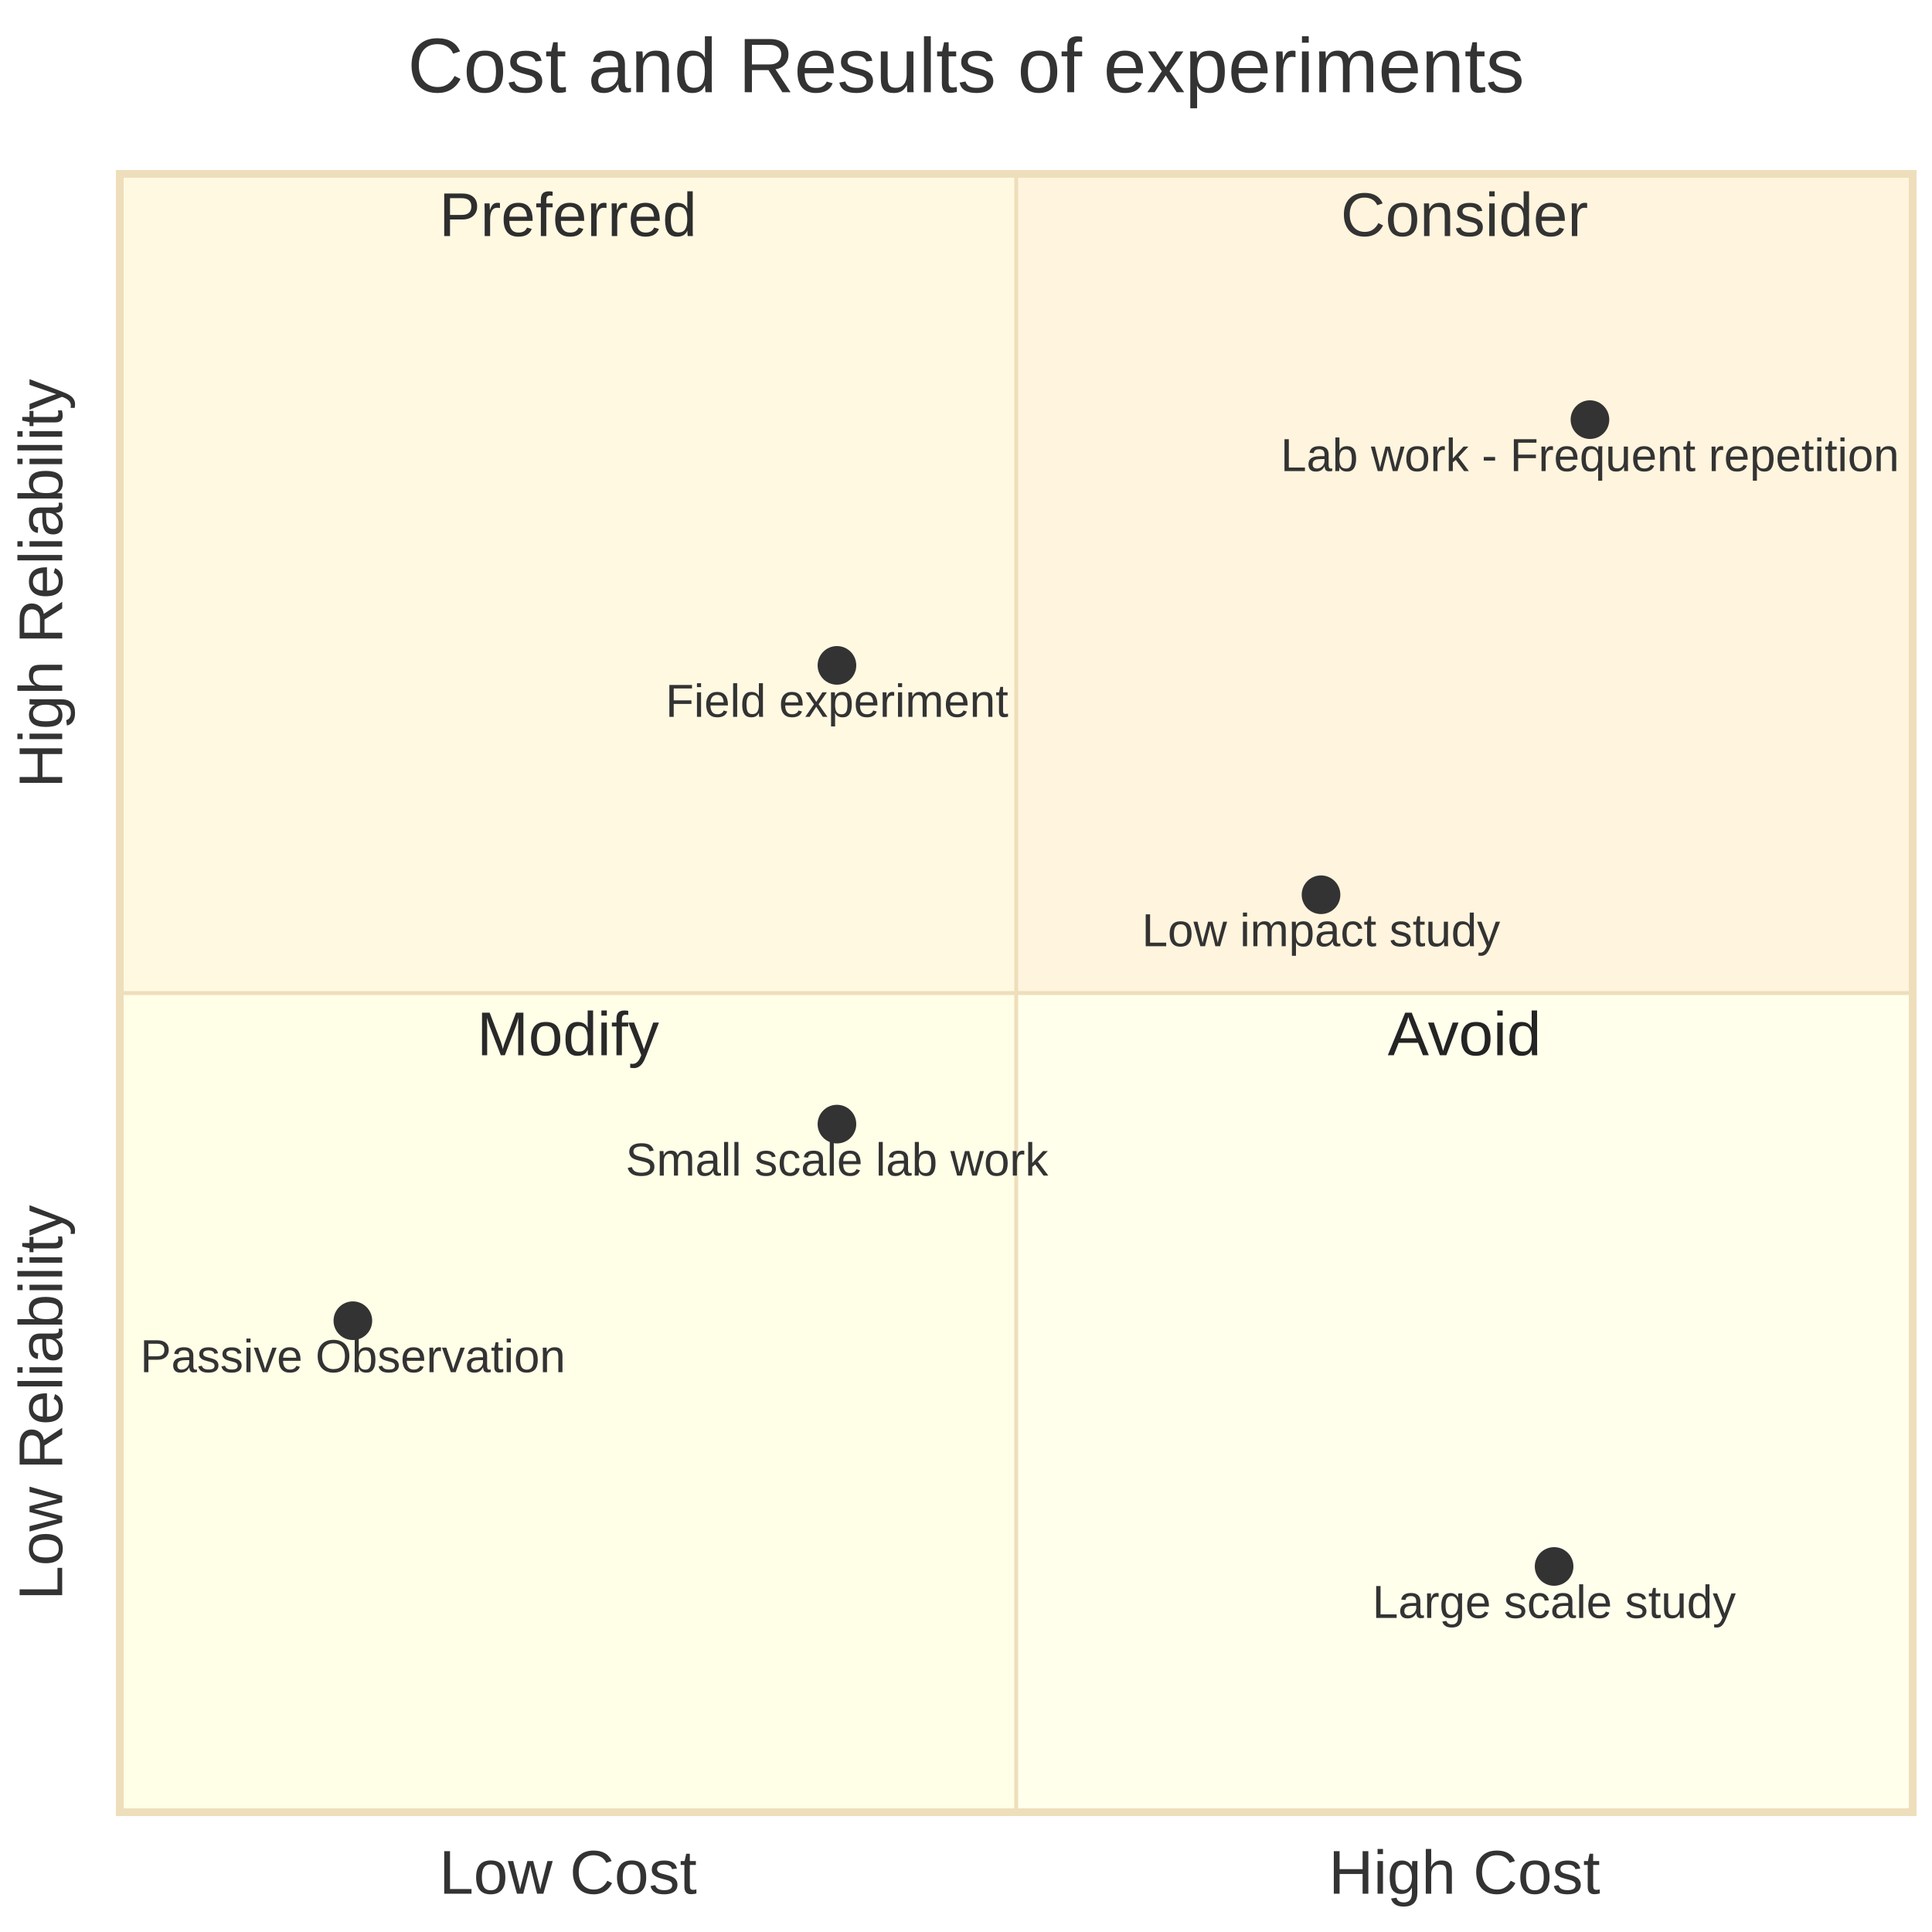
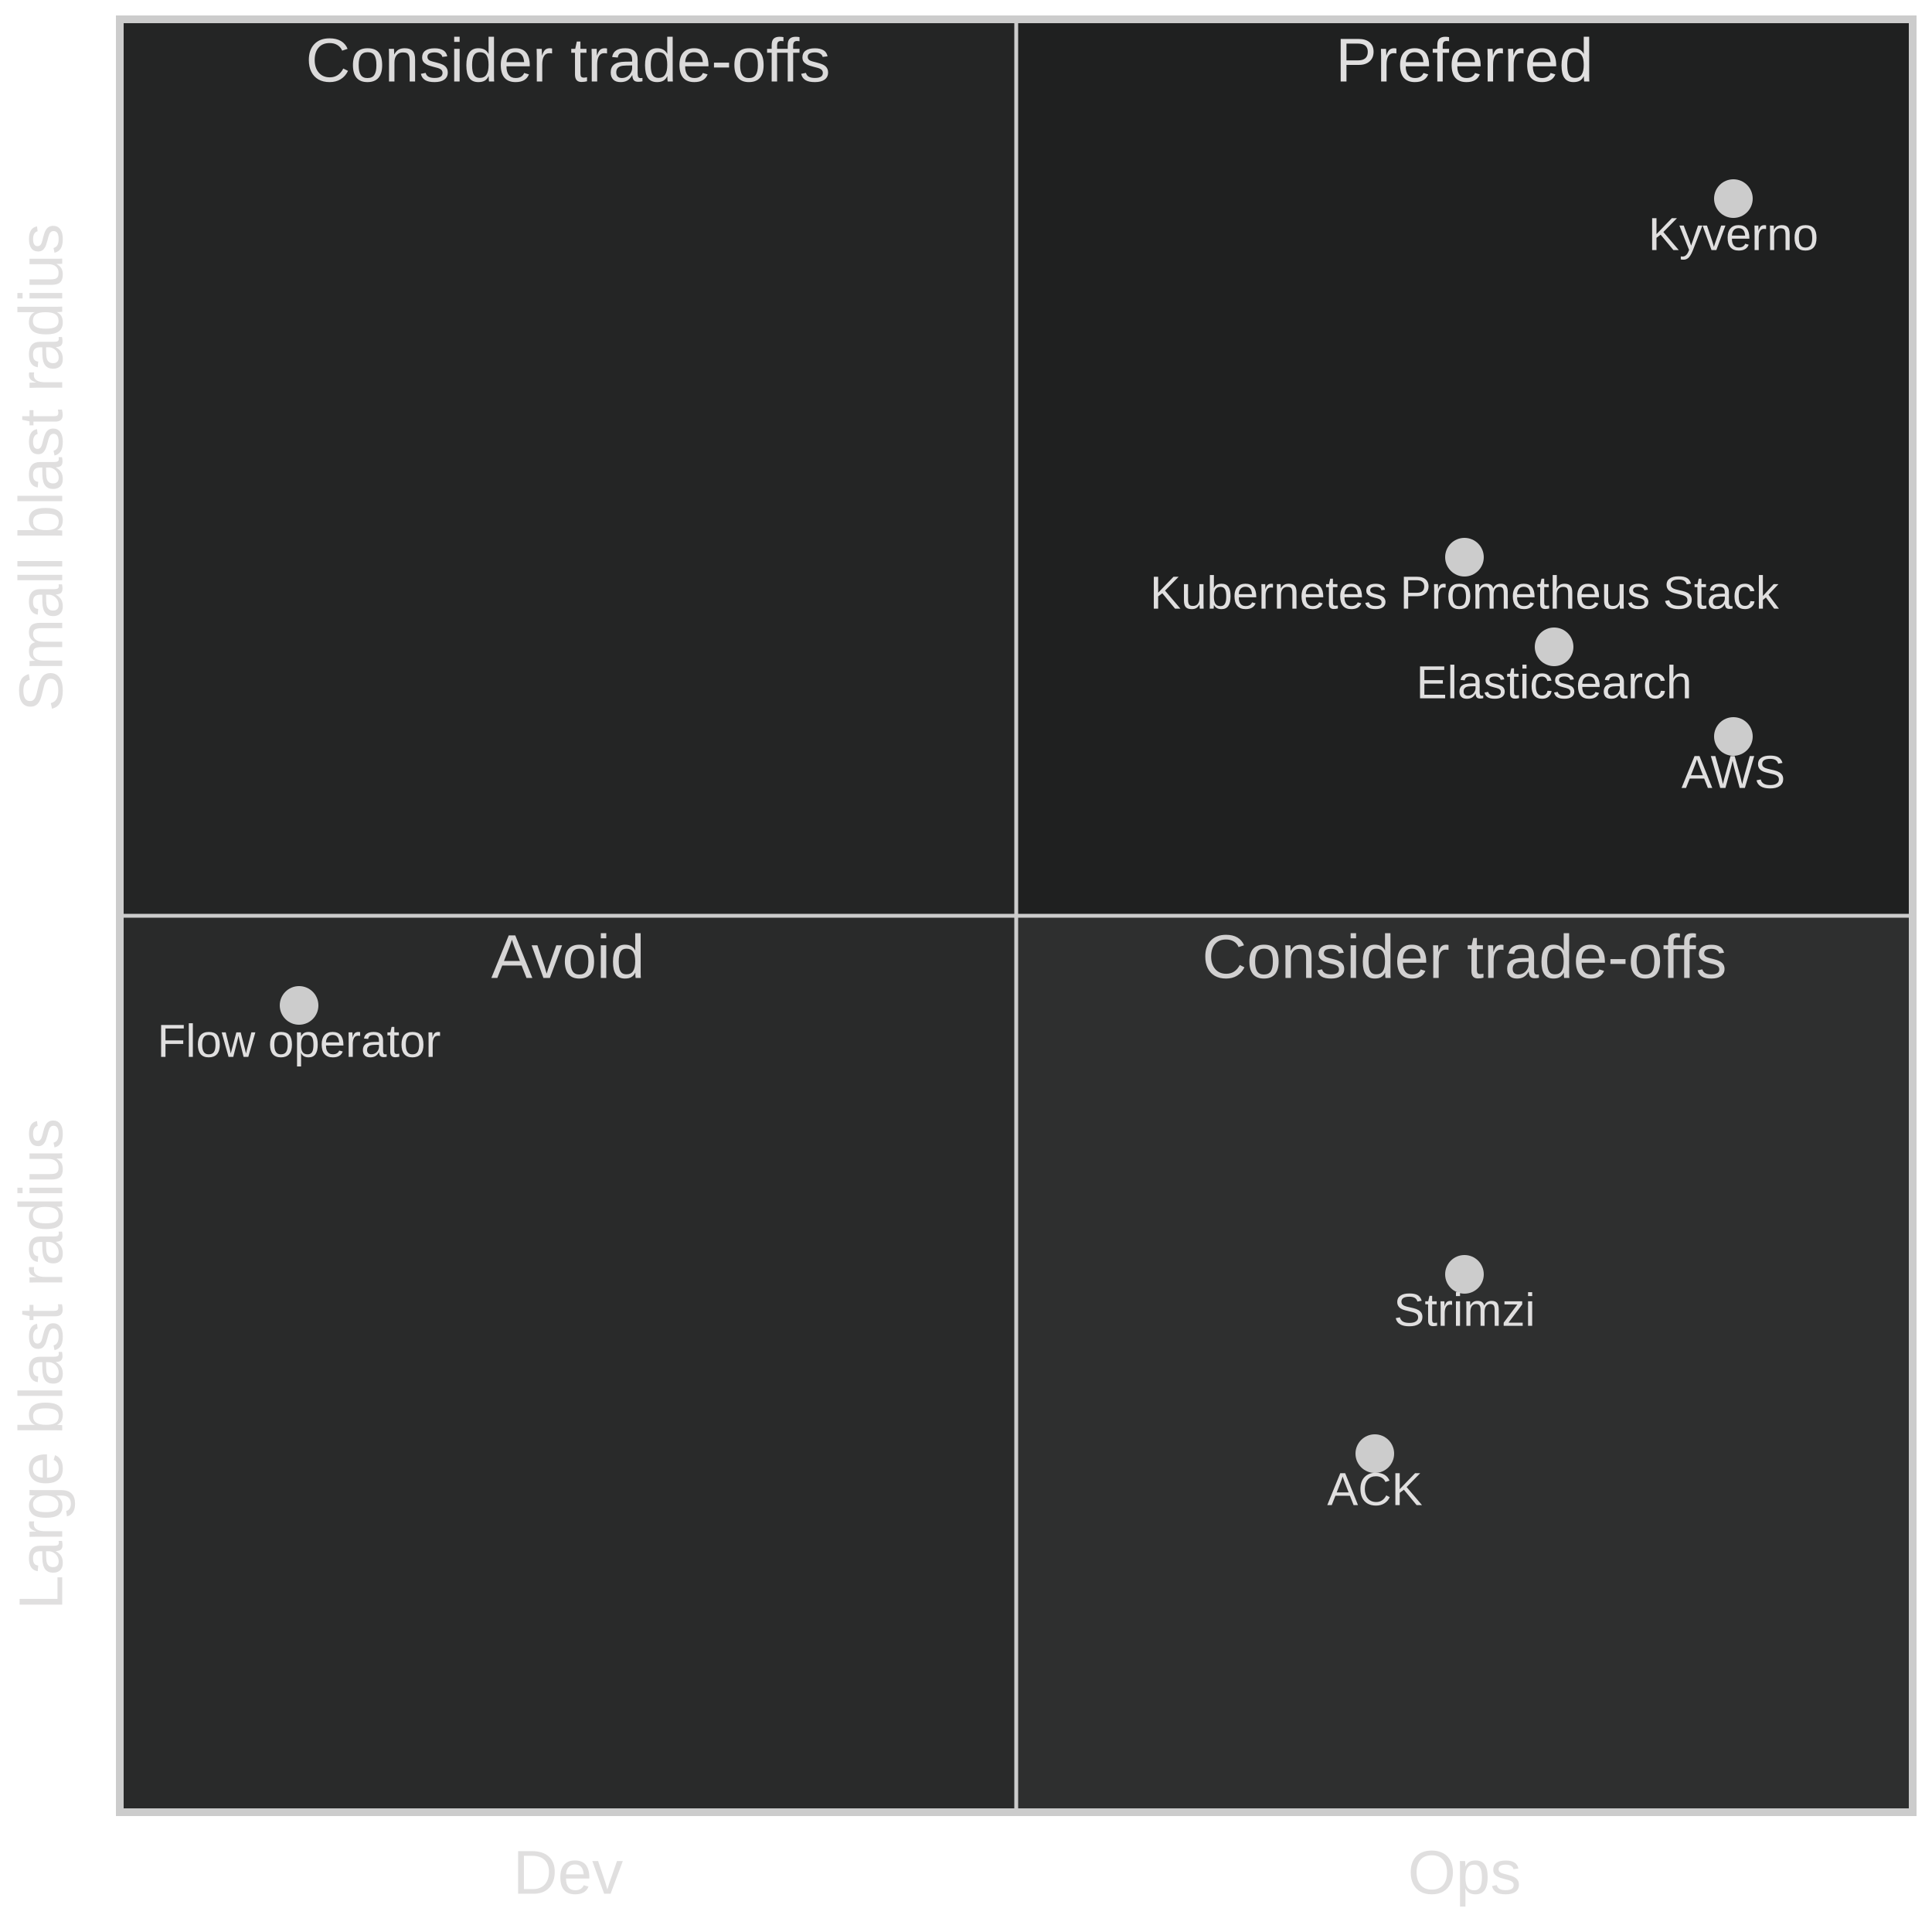
<svg xmlns="http://www.w3.org/2000/svg" aria-roledescription="quadrantChart" role="graphics-document document" viewBox="0 0 500 500" style="max-width: 500px; background-color: transparent;" width="100%" id="my-svg">
-   <style>#my-svg{font-family:"trebuchet ms",verdana,arial,sans-serif;font-size:16px;fill:#333;}#my-svg .error-icon{fill:hsl(220.588, 100%, 98.333%);}#my-svg .error-text{fill:rgb(8.5, 5.75, 0);stroke:rgb(8.5, 5.75, 0);}#my-svg .edge-thickness-normal{stroke-width:1px;}#my-svg .edge-thickness-thick{stroke-width:3.5px;}#my-svg .edge-pattern-solid{stroke-dasharray:0;}#my-svg .edge-thickness-invisible{stroke-width:0;fill:none;}#my-svg .edge-pattern-dashed{stroke-dasharray:3;}#my-svg .edge-pattern-dotted{stroke-dasharray:2;}#my-svg .marker{fill:#0b0b0b;stroke:#0b0b0b;}#my-svg .marker.cross{stroke:#0b0b0b;}#my-svg svg{font-family:"trebuchet ms",verdana,arial,sans-serif;font-size:16px;}#my-svg p{margin:0;}#my-svg :root{--mermaid-font-family:"trebuchet ms",verdana,arial,sans-serif;}</style>
+   <style>#my-svg{font-family:"trebuchet ms",verdana,arial,sans-serif;font-size:16px;fill:#ccc;}#my-svg .error-icon{fill:#a44141;}#my-svg .error-text{fill:#ddd;stroke:#ddd;}#my-svg .edge-thickness-normal{stroke-width:1px;}#my-svg .edge-thickness-thick{stroke-width:3.5px;}#my-svg .edge-pattern-solid{stroke-dasharray:0;}#my-svg .edge-thickness-invisible{stroke-width:0;fill:none;}#my-svg .edge-pattern-dashed{stroke-dasharray:3;}#my-svg .edge-pattern-dotted{stroke-dasharray:2;}#my-svg .marker{fill:lightgrey;stroke:lightgrey;}#my-svg .marker.cross{stroke:lightgrey;}#my-svg svg{font-family:"trebuchet ms",verdana,arial,sans-serif;font-size:16px;}#my-svg p{margin:0;}#my-svg :root{--mermaid-font-family:"trebuchet ms",verdana,arial,sans-serif;}</style>
  <g />
  <g class="main">
    <g class="quadrants">
      <g class="quadrant">
-         <rect fill="#fff4dd" height="212" width="232" y="45" x="263" />
-         <text transform="translate(379, 50) rotate(0)" text-anchor="middle" dominant-baseline="hanging" font-size="16" fill="#333" y="0" x="0">Consider</text>
+         <rect fill="#1f2020" height="232" width="232" y="5" x="263" />
+         <text transform="translate(379, 10) rotate(0)" text-anchor="middle" dominant-baseline="hanging" font-size="16" fill="#e0dfdf" y="0" x="0">Preferred</text>
      </g>
      <g class="quadrant">
-         <rect fill="#fff9e2" height="212" width="232" y="45" x="31" />
-         <text transform="translate(147, 50) rotate(0)" text-anchor="middle" dominant-baseline="hanging" font-size="16" fill="#2e2e2e" y="0" x="0">Preferred</text>
+         <rect fill="#242525" height="232" width="232" y="5" x="31" />
+         <text transform="translate(147, 10) rotate(0)" text-anchor="middle" dominant-baseline="hanging" font-size="16" fill="#dbdada" y="0" x="0">Consider trade-offs</text>
      </g>
      <g class="quadrant">
-         <rect fill="#fffee7" height="212" width="232" y="257" x="31" />
-         <text transform="translate(147, 262) rotate(0)" text-anchor="middle" dominant-baseline="hanging" font-size="16" fill="#292929" y="0" x="0">Modify</text>
+         <rect fill="#292a2a" height="232" width="232" y="237" x="31" />
+         <text transform="translate(147, 242) rotate(0)" text-anchor="middle" dominant-baseline="hanging" font-size="16" fill="#d6d5d5" y="0" x="0">Avoid</text>
      </g>
      <g class="quadrant">
-         <rect fill="#ffffec" height="212" width="232" y="257" x="263" />
-         <text transform="translate(379, 262) rotate(0)" text-anchor="middle" dominant-baseline="hanging" font-size="16" fill="#242424" y="0" x="0">Avoid</text>
+         <rect fill="#2e2f2f" height="232" width="232" y="237" x="263" />
+         <text transform="translate(379, 242) rotate(0)" text-anchor="middle" dominant-baseline="hanging" font-size="16" fill="#d1d0d0" y="0" x="0">Consider trade-offs</text>
      </g>
    </g>
    <g class="border">
-       <line style="stroke: rgb(238, 222, 187); stroke-width: 2;" y2="45" x2="496" y1="45" x1="30" />
-       <line style="stroke: rgb(238, 222, 187); stroke-width: 2;" y2="468" x2="495" y1="46" x1="495" />
-       <line style="stroke: rgb(238, 222, 187); stroke-width: 2;" y2="469" x2="496" y1="469" x1="30" />
-       <line style="stroke: rgb(238, 222, 187); stroke-width: 2;" y2="468" x2="31" y1="46" x1="31" />
-       <line style="stroke: rgb(238, 222, 187); stroke-width: 1;" y2="468" x2="263" y1="46" x1="263" />
-       <line style="stroke: rgb(238, 222, 187); stroke-width: 1;" y2="257" x2="494" y1="257" x1="32" />
+       <line style="stroke: rgb(204, 204, 204); stroke-width: 2;" y2="5" x2="496" y1="5" x1="30" />
+       <line style="stroke: rgb(204, 204, 204); stroke-width: 2;" y2="468" x2="495" y1="6" x1="495" />
+       <line style="stroke: rgb(204, 204, 204); stroke-width: 2;" y2="469" x2="496" y1="469" x1="30" />
+       <line style="stroke: rgb(204, 204, 204); stroke-width: 2;" y2="468" x2="31" y1="6" x1="31" />
+       <line style="stroke: rgb(204, 204, 204); stroke-width: 1;" y2="468" x2="263" y1="6" x1="263" />
+       <line style="stroke: rgb(204, 204, 204); stroke-width: 1;" y2="237" x2="494" y1="237" x1="32" />
    </g>
    <g class="data-points">
      <g class="data-point">
-         <circle stroke-width="0px" stroke="hsl(40.588, 100%, NaN%)" fill="hsl(40.588, 100%, NaN%)" r="5" cy="231.56" cx="341.88" />
-         <text transform="translate(341.88, 236.56) rotate(0)" text-anchor="middle" dominant-baseline="hanging" font-size="12" fill="#333" y="0" x="0">Low impact study</text>
+         <circle stroke-width="0px" stroke="hsl(180, 1.587%, NaN%)" fill="hsl(180, 1.587%, NaN%)" r="5" cy="376.2" cx="355.8" />
+         <text transform="translate(355.8, 381.2) rotate(0)" text-anchor="middle" dominant-baseline="hanging" font-size="12" fill="#e0dfdf" y="0" x="0">ACK</text>
      </g>
      <g class="data-point">
-         <circle stroke-width="0px" stroke="hsl(40.588, 100%, NaN%)" fill="hsl(40.588, 100%, NaN%)" r="5" cy="405.4" cx="402.2" />
-         <text transform="translate(402.2, 410.4) rotate(0)" text-anchor="middle" dominant-baseline="hanging" font-size="12" fill="#333" y="0" x="0">Large scale study</text>
+         <circle stroke-width="0px" stroke="hsl(180, 1.587%, NaN%)" fill="hsl(180, 1.587%, NaN%)" r="5" cy="190.6" cx="448.6" />
+         <text transform="translate(448.6, 195.6) rotate(0)" text-anchor="middle" dominant-baseline="hanging" font-size="12" fill="#e0dfdf" y="0" x="0">AWS</text>
      </g>
      <g class="data-point">
-         <circle stroke-width="0px" stroke="hsl(40.588, 100%, NaN%)" fill="hsl(40.588, 100%, NaN%)" r="5" cy="108.6" cx="411.48" />
-         <text transform="translate(411.48, 113.6) rotate(0)" text-anchor="middle" dominant-baseline="hanging" font-size="12" fill="#333" y="0" x="0">Lab work - Frequent repetition</text>
+         <circle stroke-width="0px" stroke="hsl(180, 1.587%, NaN%)" fill="hsl(180, 1.587%, NaN%)" r="5" cy="167.4" cx="402.2" />
+         <text transform="translate(402.2, 172.4) rotate(0)" text-anchor="middle" dominant-baseline="hanging" font-size="12" fill="#e0dfdf" y="0" x="0">Elasticsearch</text>
      </g>
      <g class="data-point">
-         <circle stroke-width="0px" stroke="hsl(40.588, 100%, NaN%)" fill="hsl(40.588, 100%, NaN%)" r="5" cy="290.92" cx="216.6" />
-         <text transform="translate(216.6, 295.92) rotate(0)" text-anchor="middle" dominant-baseline="hanging" font-size="12" fill="#333" y="0" x="0">Small scale lab work</text>
+         <circle stroke-width="0px" stroke="hsl(180, 1.587%, NaN%)" fill="hsl(180, 1.587%, NaN%)" r="5" cy="329.8" cx="379" />
+         <text transform="translate(379, 334.8) rotate(0)" text-anchor="middle" dominant-baseline="hanging" font-size="12" fill="#e0dfdf" y="0" x="0">Strimzi</text>
      </g>
      <g class="data-point">
-         <circle stroke-width="0px" stroke="hsl(40.588, 100%, NaN%)" fill="hsl(40.588, 100%, NaN%)" r="5" cy="172.2" cx="216.6" />
-         <text transform="translate(216.6, 177.2) rotate(0)" text-anchor="middle" dominant-baseline="hanging" font-size="12" fill="#333" y="0" x="0">Field experiment</text>
+         <circle stroke-width="0px" stroke="hsl(180, 1.587%, NaN%)" fill="hsl(180, 1.587%, NaN%)" r="5" cy="260.2" cx="77.4" />
+         <text transform="translate(77.4, 265.2) rotate(0)" text-anchor="middle" dominant-baseline="hanging" font-size="12" fill="#e0dfdf" y="0" x="0">Flow operator</text>
      </g>
      <g class="data-point">
-         <circle stroke-width="0px" stroke="hsl(40.588, 100%, NaN%)" fill="hsl(40.588, 100%, NaN%)" r="5" cy="341.8" cx="91.32" />
-         <text transform="translate(91.32, 346.8) rotate(0)" text-anchor="middle" dominant-baseline="hanging" font-size="12" fill="#333" y="0" x="0">Passive Observation</text>
+         <circle stroke-width="0px" stroke="hsl(180, 1.587%, NaN%)" fill="hsl(180, 1.587%, NaN%)" r="5" cy="144.2" cx="379" />
+         <text transform="translate(379, 149.2) rotate(0)" text-anchor="middle" dominant-baseline="hanging" font-size="12" fill="#e0dfdf" y="0" x="0">Kubernetes Prometheus Stack</text>
+       </g>
+       <g class="data-point">
+         <circle stroke-width="0px" stroke="hsl(180, 1.587%, NaN%)" fill="hsl(180, 1.587%, NaN%)" r="5" cy="51.4" cx="448.6" />
+         <text transform="translate(448.6, 56.4) rotate(0)" text-anchor="middle" dominant-baseline="hanging" font-size="12" fill="#e0dfdf" y="0" x="0">Kyverno</text>
      </g>
    </g>
    <g class="labels">
      <g class="label">
-         <text transform="translate(147, 479) rotate(0)" text-anchor="middle" dominant-baseline="hanging" font-size="16" fill="#333" y="0" x="0">Low Cost</text>
+         <text transform="translate(147, 479) rotate(0)" text-anchor="middle" dominant-baseline="hanging" font-size="16" fill="#e0dfdf" y="0" x="0">Dev</text>
      </g>
      <g class="label">
-         <text transform="translate(379, 479) rotate(0)" text-anchor="middle" dominant-baseline="hanging" font-size="16" fill="#333" y="0" x="0">High Cost</text>
+         <text transform="translate(379, 479) rotate(0)" text-anchor="middle" dominant-baseline="hanging" font-size="16" fill="#e0dfdf" y="0" x="0">Ops</text>
      </g>
      <g class="label">
-         <text transform="translate(5, 363) rotate(-90)" text-anchor="middle" dominant-baseline="hanging" font-size="16" fill="#333" y="0" x="0">Low Reliability</text>
+         <text transform="translate(5, 353) rotate(-90)" text-anchor="middle" dominant-baseline="hanging" font-size="16" fill="#e0dfdf" y="0" x="0">Large blast radius</text>
      </g>
      <g class="label">
-         <text transform="translate(5, 151) rotate(-90)" text-anchor="middle" dominant-baseline="hanging" font-size="16" fill="#333" y="0" x="0">High Reliability</text>
+         <text transform="translate(5, 121) rotate(-90)" text-anchor="middle" dominant-baseline="hanging" font-size="16" fill="#e0dfdf" y="0" x="0">Small blast radius</text>
      </g>
    </g>
-     <g class="title">
-       <text transform="translate(250, 10) rotate(0)" text-anchor="middle" dominant-baseline="hanging" font-size="20" fill="#333" y="0" x="0">Cost and Results of experiments</text>
-     </g>
+     <g class="title" />
  </g>
</svg>
